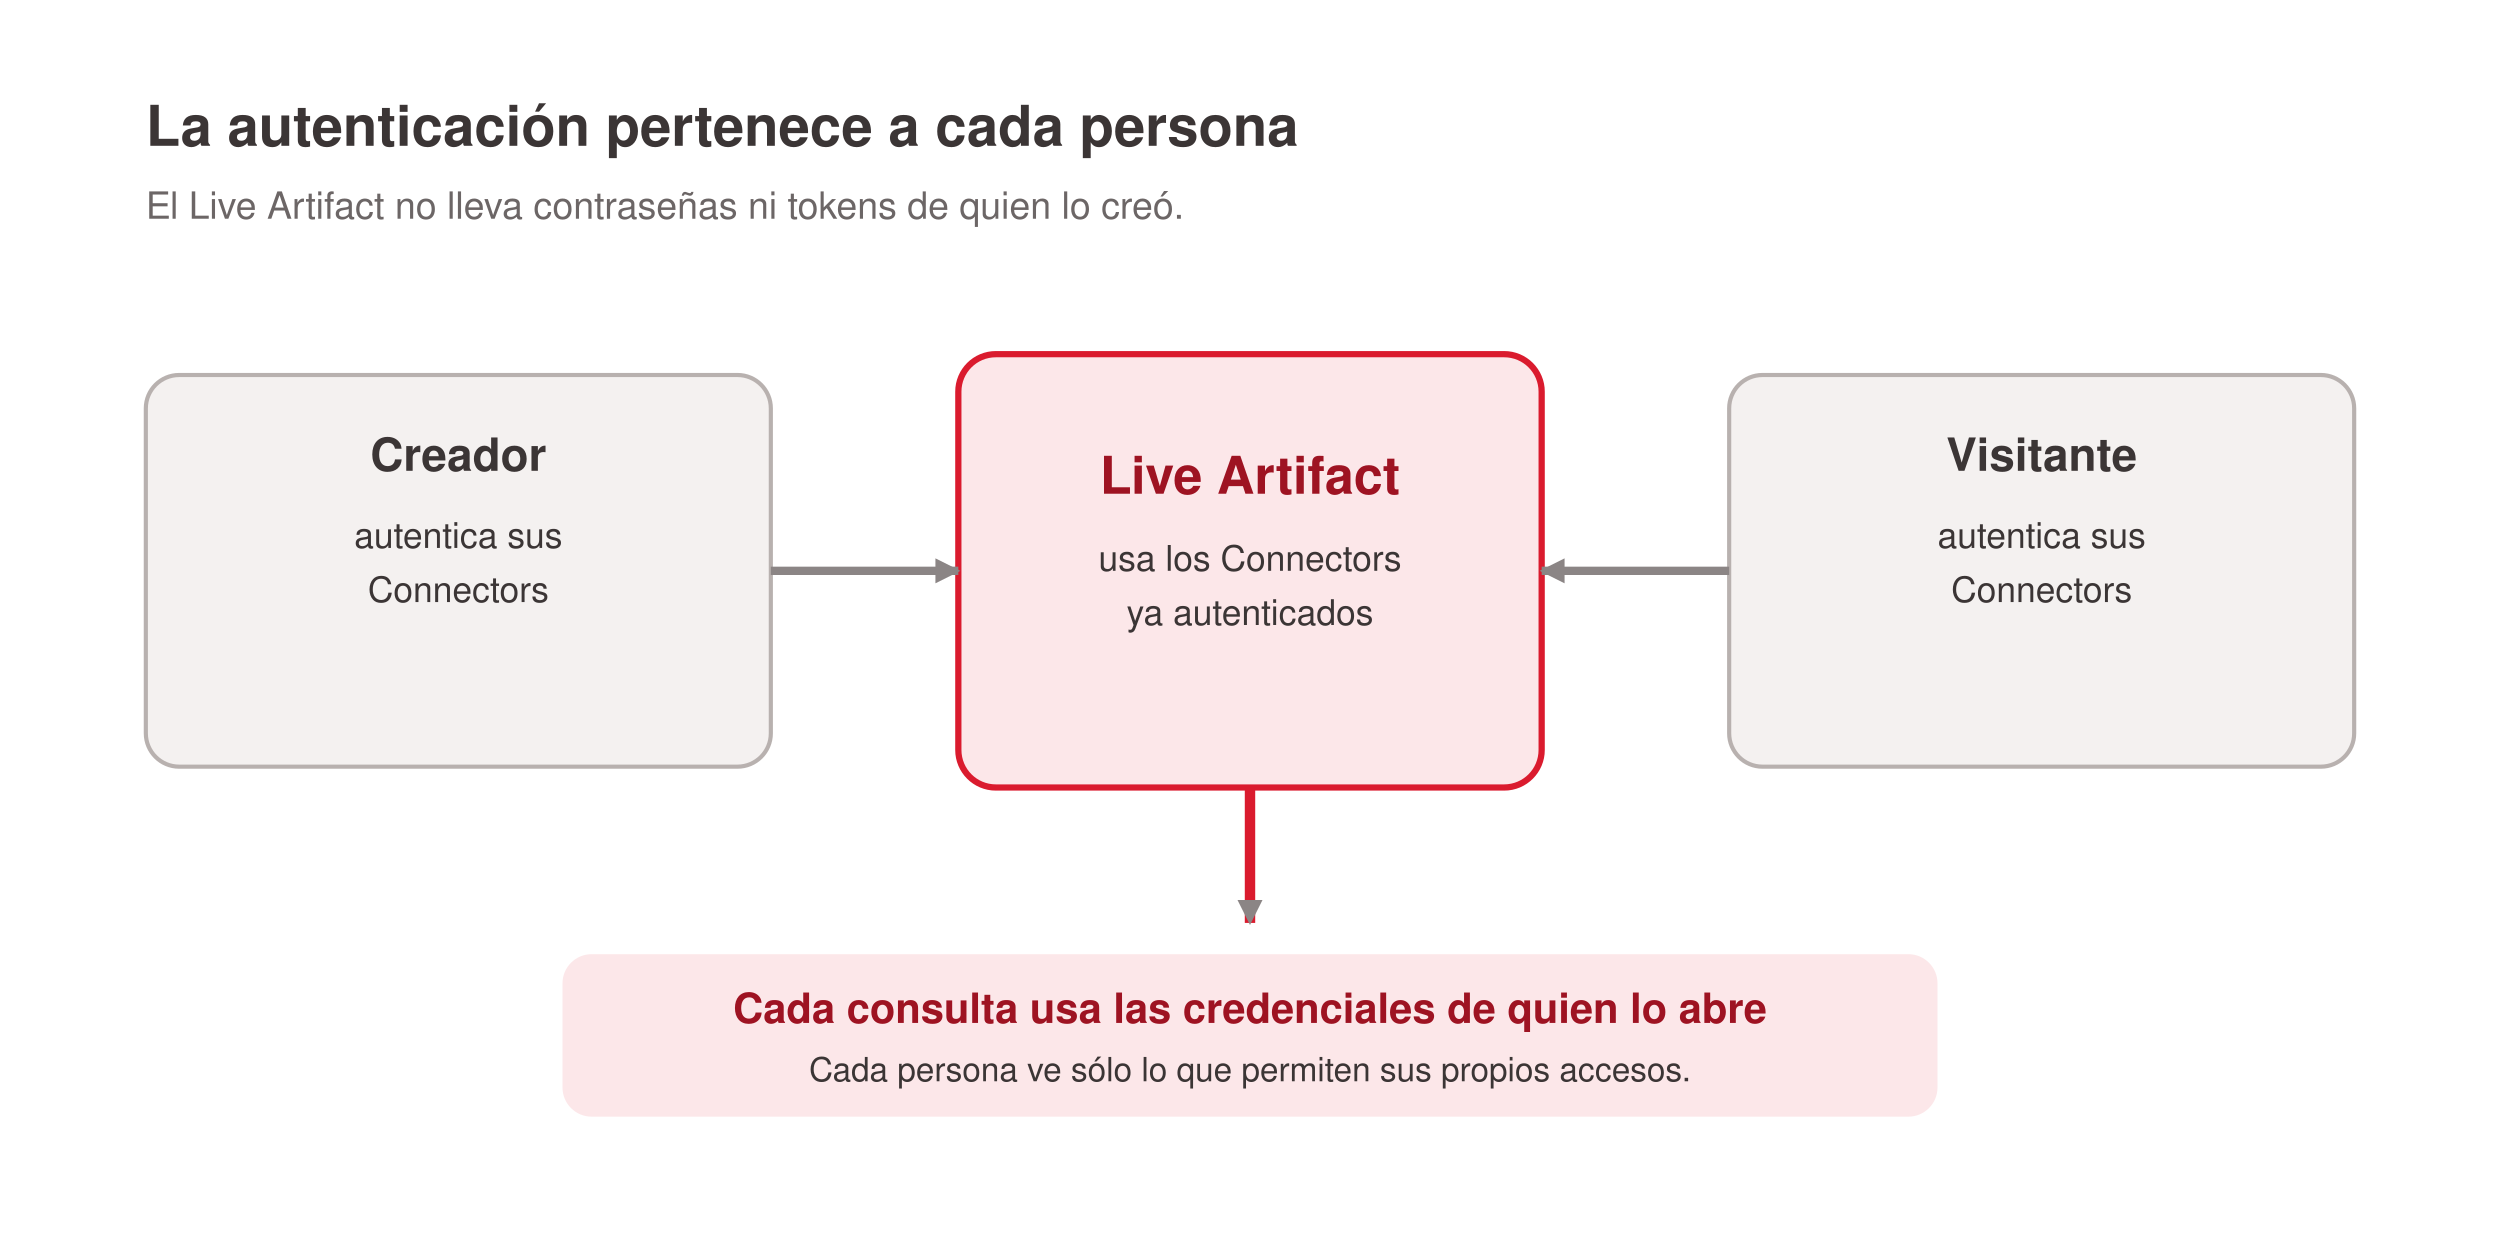
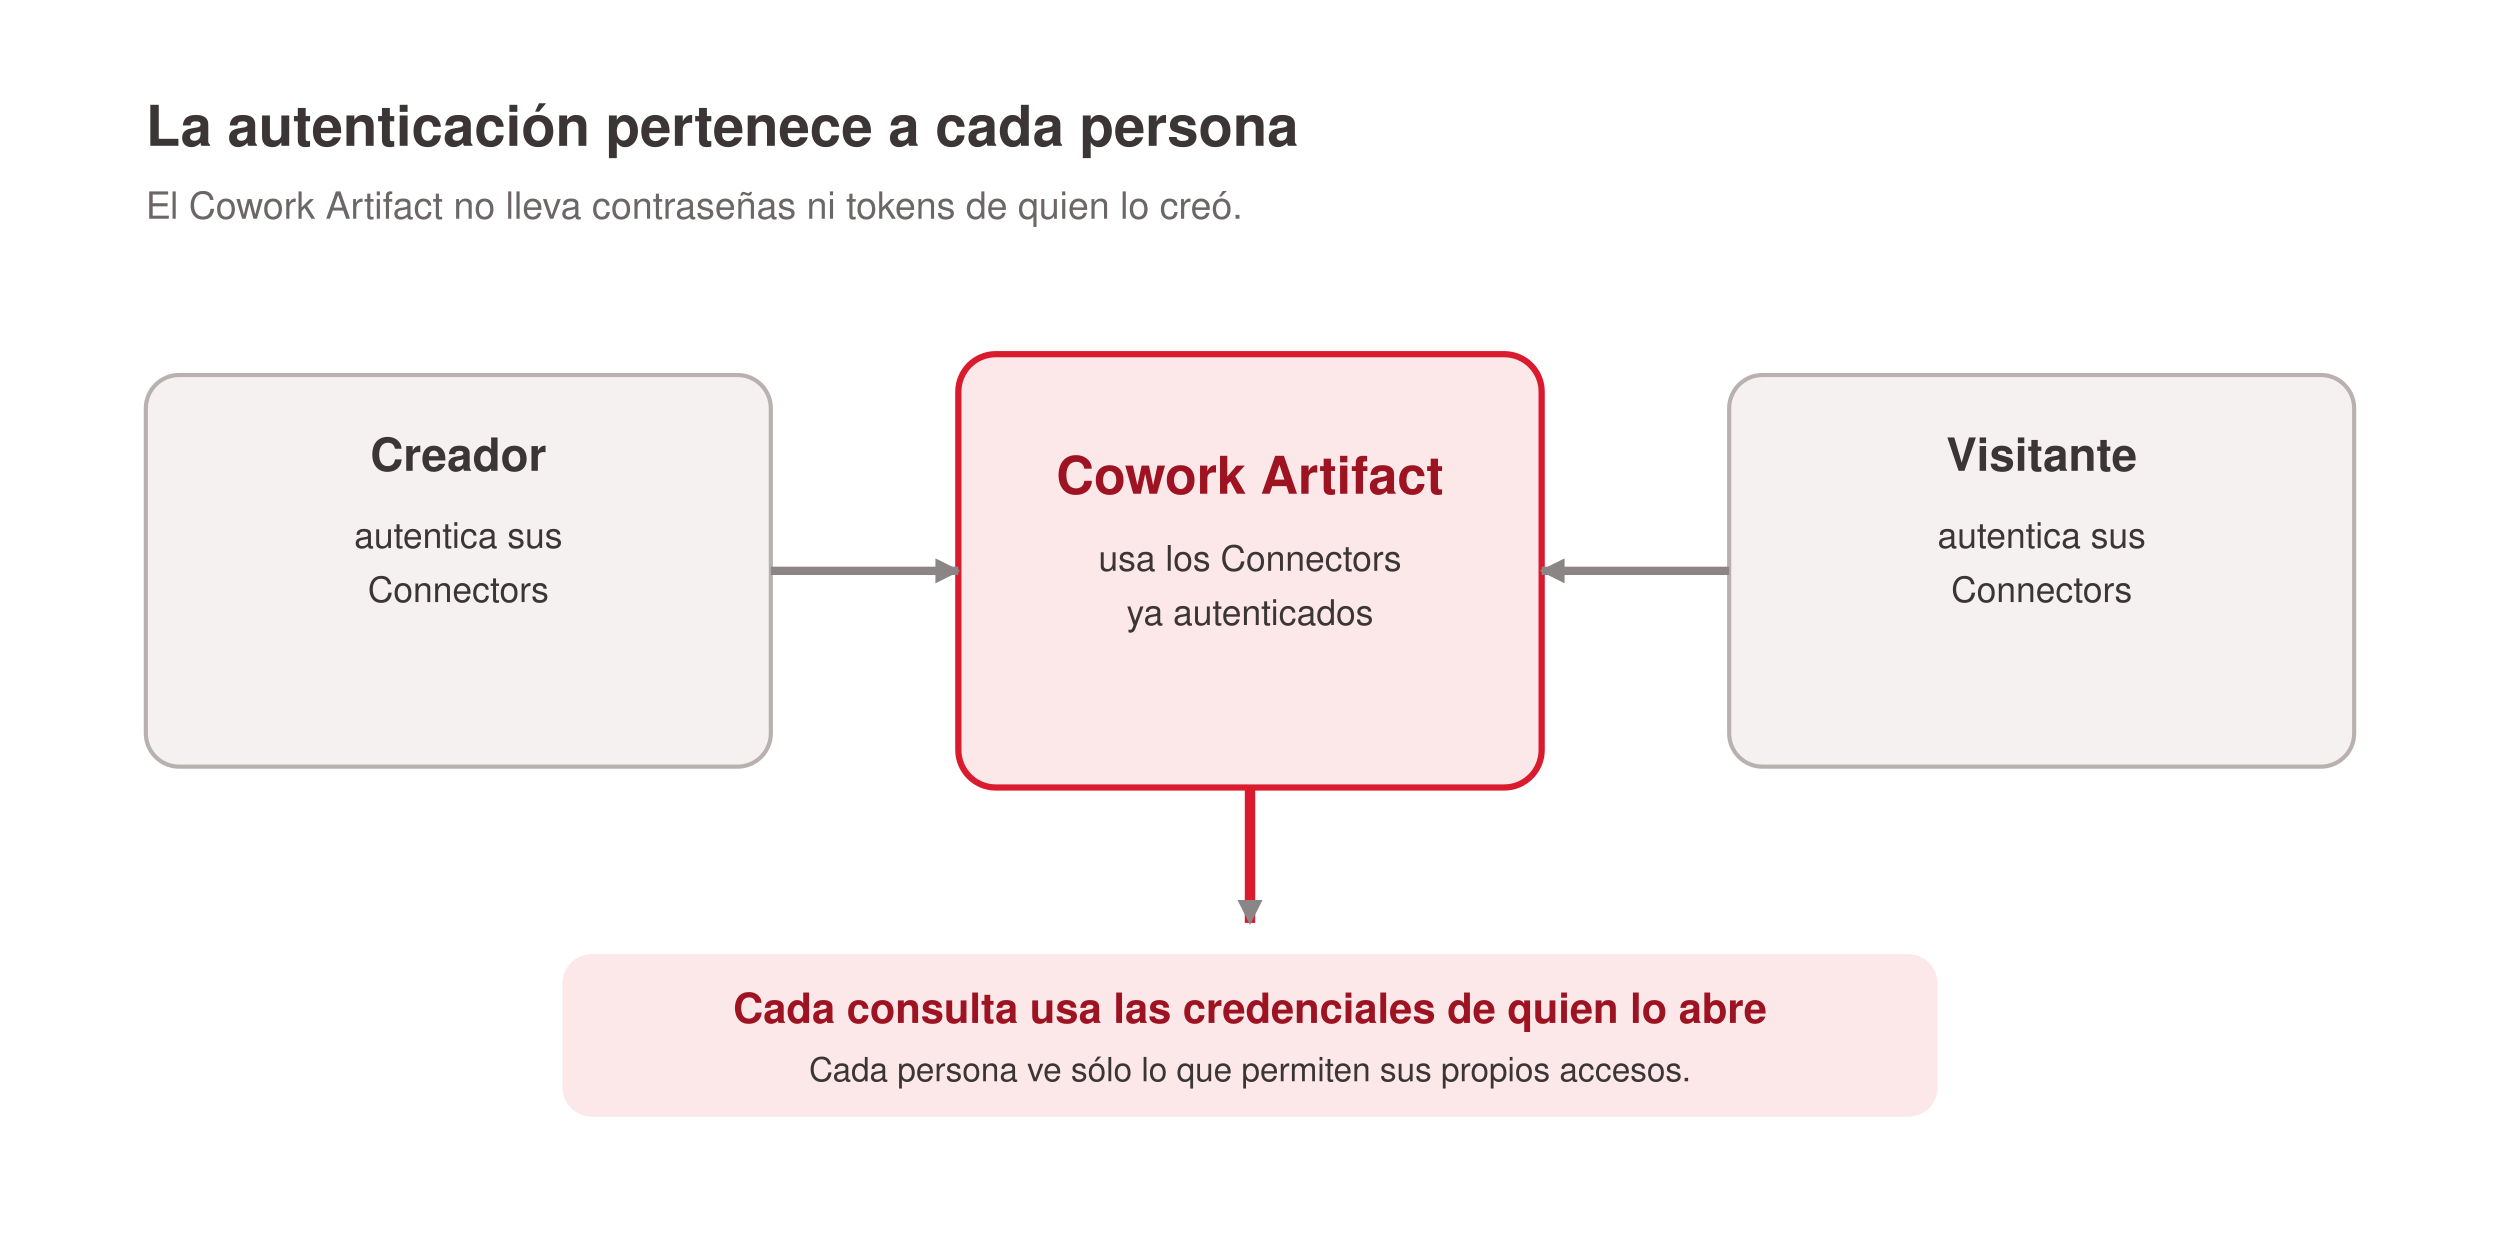
<svg xmlns="http://www.w3.org/2000/svg" viewBox="0 0 1200 600" font-family="Helvetica, Arial, sans-serif" fill="#3B3535">
  <rect width="1200" height="600" fill="#ffffff" />
  <defs>
    <marker id="arrow" markerWidth="12" markerHeight="12" refX="11" refY="6" orient="auto" markerUnits="userSpaceOnUse">
      <path d="M0 0 L12 6 L0 12 Z" fill="#8B8585" />
    </marker>
  </defs>
  <text x="70" y="70" font-size="27" font-weight="700">La autenticación pertenece a cada persona</text>
-   <text x="70" y="105" font-size="18" fill="#6C6666">El Live Artifact no lleva contraseñas ni tokens de quien lo creó.</text>
+   <text x="70" y="105" font-size="18" fill="#6C6666">El Cowork Artifact no lleva contraseñas ni tokens de quien lo creó.</text>
  <g>
    <rect x="70" y="180" width="300" height="188" rx="16" fill="#F4F1F0" stroke="#B8B1AF" stroke-width="2" />
    <rect x="830" y="180" width="300" height="188" rx="16" fill="#F4F1F0" stroke="#B8B1AF" stroke-width="2" />
    <rect x="460" y="170" width="280" height="208" rx="18" fill="#FCE7E9" stroke="#DA1B2E" stroke-width="3" />
  </g>
  <g text-anchor="middle">
    <text x="220" y="226" font-size="22" font-weight="700">Creador</text>
    <text x="220" y="263" font-size="17">autentica sus</text>
    <text x="220" y="289" font-size="17">Connectors</text>
-     <text x="600" y="237" font-size="25" font-weight="700" fill="#9E1322">Live Artifact</text>
+     <text x="600" y="237" font-size="25" font-weight="700" fill="#9E1322">Cowork Artifact</text>
    <text x="600" y="274" font-size="17">usa los Connectors</text>
    <text x="600" y="300" font-size="17">ya autenticados</text>
    <text x="980" y="226" font-size="22" font-weight="700">Visitante</text>
    <text x="980" y="263" font-size="17">autentica sus</text>
    <text x="980" y="289" font-size="17">Connectors</text>
  </g>
  <g fill="none" stroke="#8B8585" stroke-width="4" marker-end="url(#arrow)">
    <path d="M370 274 H460" />
    <path d="M830 274 H740" />
  </g>
  <path d="M600 378 V443" fill="none" stroke="#DA1B2E" stroke-width="5" marker-end="url(#arrow)" />
  <rect x="270" y="458" width="660" height="78" rx="14" fill="#FCE7E9" />
  <text x="600" y="491" text-anchor="middle" font-size="20" font-weight="700" fill="#9E1322">Cada consulta usa las credenciales de quien lo abre</text>
  <text x="600" y="519" text-anchor="middle" font-size="16">Cada persona ve sólo lo que permiten sus propios accesos.</text>
</svg>
